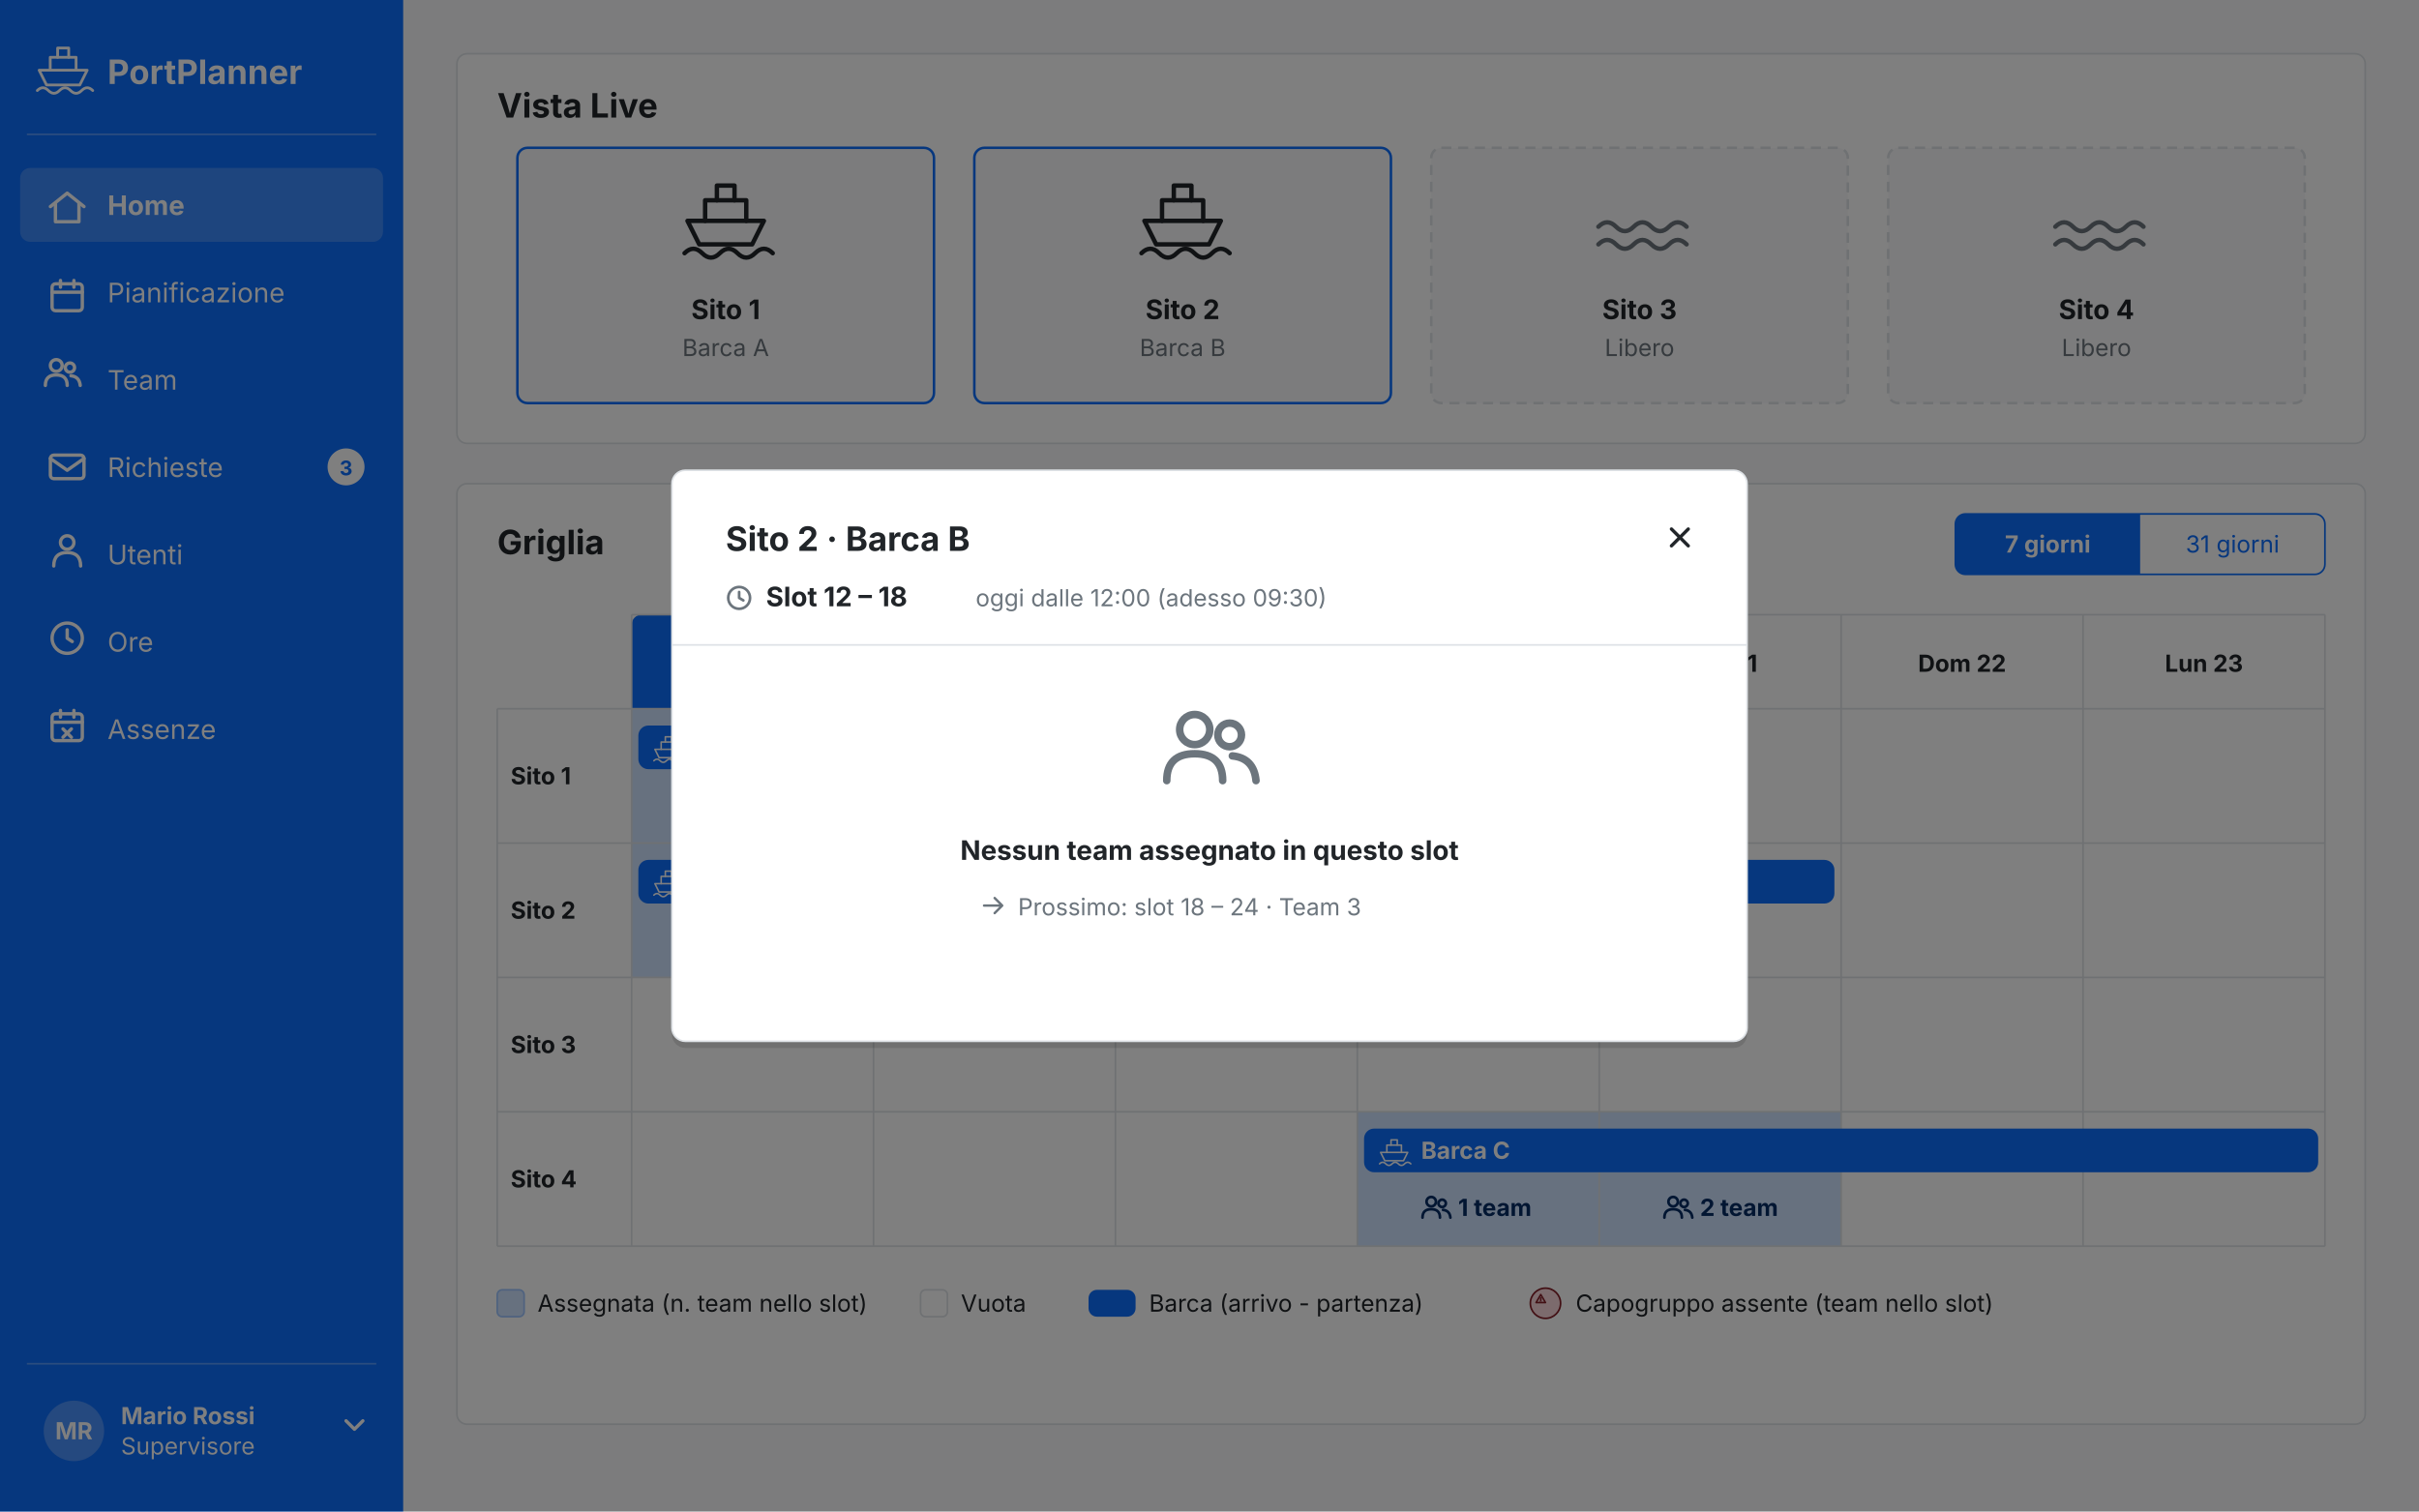
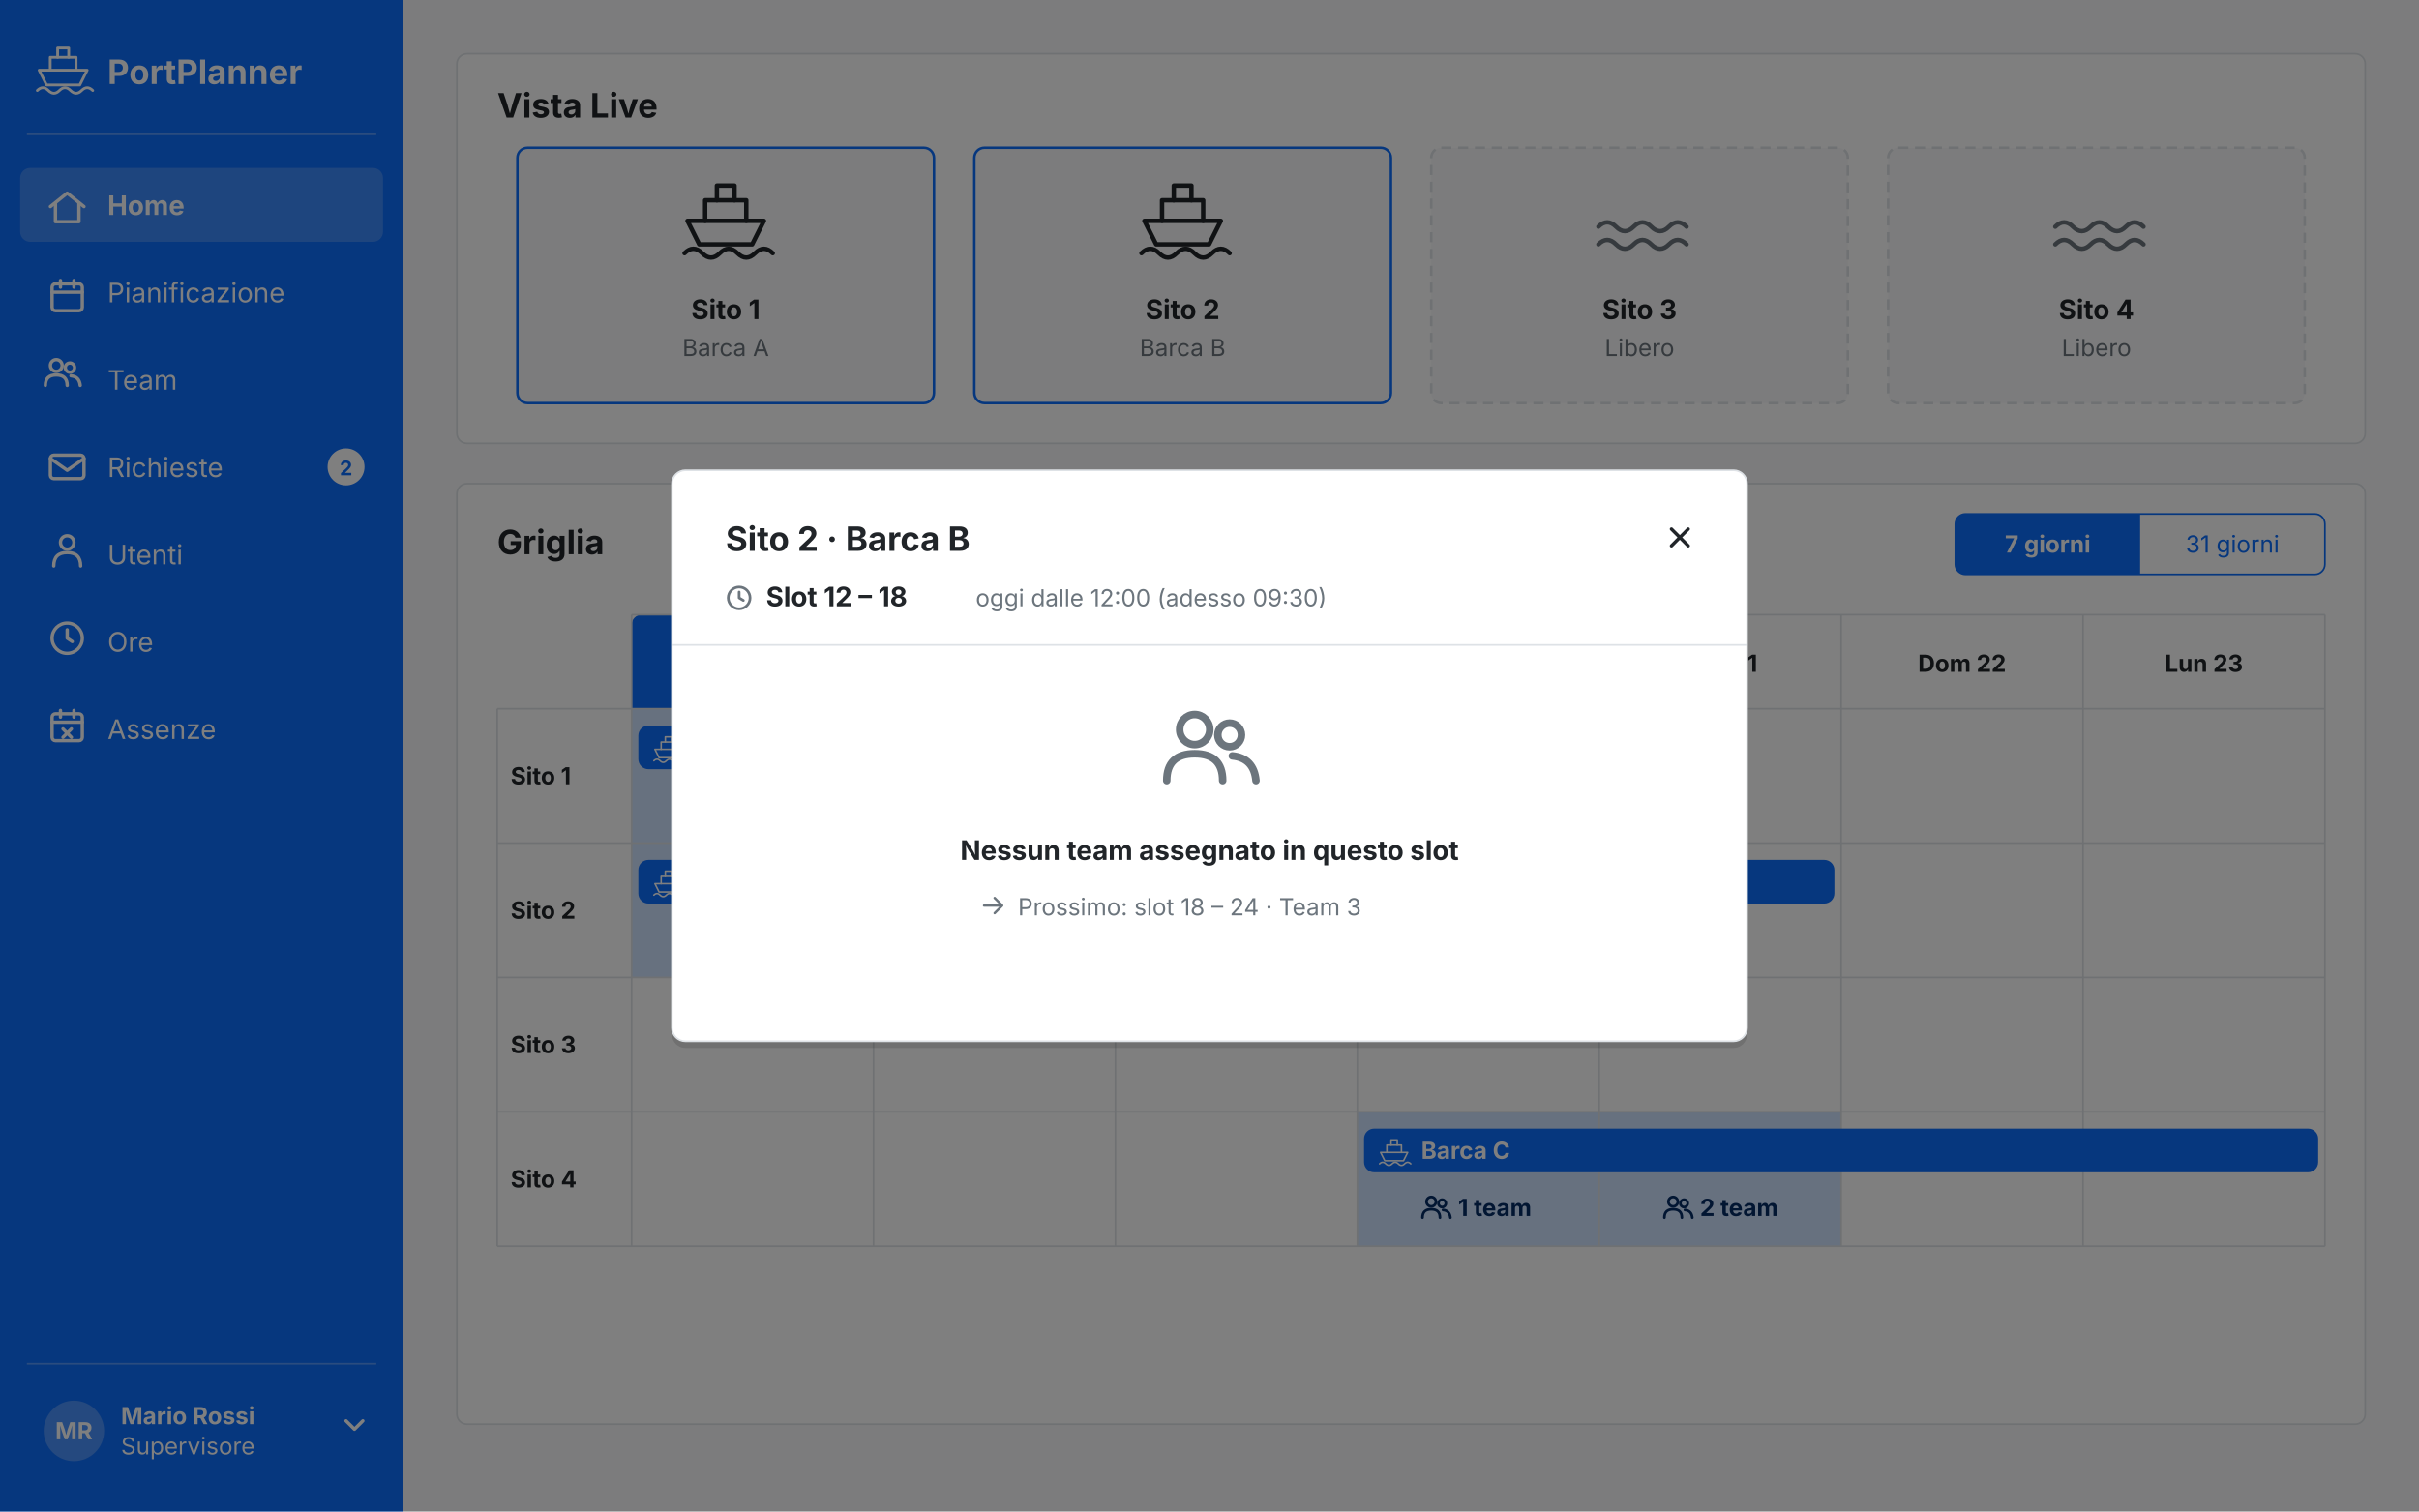
<svg xmlns="http://www.w3.org/2000/svg" width="1440" height="900" viewBox="0 0 1440 900">
  <g id="Home-sfondo">
    <rect id="home-Sfondo" width="1440" height="900" fill="#F8F9FA" />
    <g id="home-Sidebar">
      <rect x="0" y="0" width="240" height="900" fill="#0D6EFD" />
      <g id="home-Logo-nave" transform="translate(20 22) scale(0.55)" fill="none" stroke="#FFFFFF" stroke-width="3" stroke-linecap="round" stroke-linejoin="round">
        <path d="M6 36 H58 L50 52 H14 Z" />
        <path d="M18 36 V22 H46 V36" />
        <path d="M26 22 V12 H38 V22" />
        <path d="M4 58 q6 -6 12 0 t12 0 t12 0 t12 0 t12 0" />
      </g>
      <text x="64" y="50" font-family="Inter, system-ui, 'Segoe UI', sans-serif" font-size="20" font-weight="700" fill="#FFFFFF" text-anchor="start">PortPlanner</text>
      <line x1="16" y1="80" x2="224" y2="80" stroke="#FFFFFF" stroke-opacity="0.3" />
      <rect id="home-Nav-Home-attivo" x="12" y="100" width="216" height="44" rx="6" fill="#FFFFFF" fill-opacity="0.2" />
      <g transform="translate(28 112)" fill="none" stroke="#FFFFFF" stroke-width="2" stroke-linecap="round" stroke-linejoin="round">
        <path d="M2 11 L12 3 L22 11" />
        <path d="M5 9 V20 H19 V9" />
      </g>
      <text x="64" y="128" font-family="Inter, system-ui, 'Segoe UI', sans-serif" font-size="16" font-weight="700" fill="#FFFFFF" text-anchor="start">Home</text>
      <g transform="translate(28 164)" fill="none" stroke="#FFFFFF" stroke-width="2" stroke-linecap="round" stroke-linejoin="round">
        <rect x="3" y="5" width="18" height="16" rx="2" />
        <path d="M3 10 H21 M8 3 V7 M16 3 V7" />
      </g>
      <text x="64" y="180" font-family="Inter, system-ui, 'Segoe UI', sans-serif" font-size="16" font-weight="400" fill="#FFFFFF" text-anchor="start">Pianificazione</text>
      <g transform="translate(26 212) scale(1.25)" fill="none" stroke="#FFFFFF" stroke-width="1.6" stroke-linecap="round" stroke-linejoin="round">
        <circle cx="6" cy="4.5" r="2.8" />
        <path d="M0.8 14 q0 -5 5.2 -5 t5.2 5" />
        <circle cx="12.5" cy="5.5" r="2.2" />
        <path d="M13 9.4 q4 0.4 4.4 4.6" />
      </g>
      <text x="64" y="232" font-family="Inter, system-ui, 'Segoe UI', sans-serif" font-size="16" font-weight="400" fill="#FFFFFF" text-anchor="start">Team</text>
      <g transform="translate(28 266)" fill="none" stroke="#FFFFFF" stroke-width="2" stroke-linecap="round" stroke-linejoin="round">
        <rect x="2" y="5" width="20" height="14" rx="2" />
        <path d="M2 7 L12 14 L22 7" />
      </g>
      <text x="64" y="284" font-family="Inter, system-ui, 'Segoe UI', sans-serif" font-size="16" font-weight="400" fill="#FFFFFF" text-anchor="start">Richieste</text>
      <g id="home-Badge-richieste">
        <circle cx="206" cy="278" r="11" fill="#FFFFFF" />
      </g>
-       <text x="206" y="283" font-family="Inter, system-ui, 'Segoe UI', sans-serif" font-size="12" font-weight="700" fill="#0D6EFD" text-anchor="middle">3</text>
+       <text x="206" y="283" font-family="Inter, system-ui, 'Segoe UI', sans-serif" font-size="12" font-weight="700" fill="#0D6EFD" text-anchor="middle">2</text>
      <g transform="translate(28 316)" fill="none" stroke="#FFFFFF" stroke-width="2" stroke-linecap="round" stroke-linejoin="round">
        <circle cx="12" cy="7" r="4" />
        <path d="M4 21 q0 -8 8 -8 t8 8" />
      </g>
      <text x="64" y="336" font-family="Inter, system-ui, 'Segoe UI', sans-serif" font-size="16" font-weight="400" fill="#FFFFFF" text-anchor="start">Utenti</text>
      <g transform="translate(28 368)" fill="none" stroke="#FFFFFF" stroke-width="2" stroke-linecap="round" stroke-linejoin="round">
        <circle cx="12" cy="12" r="9" />
        <path d="M12 7 V12 L15 14" />
      </g>
      <text x="64" y="388" font-family="Inter, system-ui, 'Segoe UI', sans-serif" font-size="16" font-weight="400" fill="#FFFFFF" text-anchor="start">Ore</text>
      <g id="Nav-Assenze-icona" transform="translate(28 420)" fill="none" stroke="#FFFFFF" stroke-width="2" stroke-linecap="round" stroke-linejoin="round">
        <rect x="3" y="5" width="18" height="16" rx="2" />
        <path d="M3 10 H21 M8 3 V7 M16 3 V7" />
        <path d="M9.5 14 L14.5 19 M14.5 14 L9.5 19" />
      </g>
      <text x="64" y="440" font-family="Inter, system-ui, 'Segoe UI', sans-serif" font-size="16" font-weight="400" fill="#FFFFFF" text-anchor="start">Assenze</text>
      <line x1="16" y1="812" x2="224" y2="812" stroke="#FFFFFF" stroke-opacity="0.3" />
      <circle cx="44" cy="852" r="18" fill="#FFFFFF" fill-opacity="0.25" />
      <text x="44" y="857" font-family="Inter, system-ui, 'Segoe UI', sans-serif" font-size="14" font-weight="700" fill="#FFFFFF" text-anchor="middle">MR</text>
      <text x="72" y="848" font-family="Inter, system-ui, 'Segoe UI', sans-serif" font-size="14" font-weight="700" fill="#FFFFFF" text-anchor="start">Mario Rossi</text>
      <text x="72" y="866" font-family="Inter, system-ui, 'Segoe UI', sans-serif" font-size="14" font-weight="400" fill="#FFFFFF" text-anchor="start">Supervisore</text>
      <path d="M212 846 l5 5 l5 -5" transform="translate(-6 0)" fill="none" stroke="#FFFFFF" stroke-width="2" stroke-linecap="round" stroke-linejoin="round" />
    </g>
    <g id="home-Vista-Live">
      <rect x="272" y="32" width="1136" height="232" rx="6" fill="#FFFFFF" stroke="#DEE2E6" />
      <text x="296" y="70" font-family="Inter, system-ui, 'Segoe UI', sans-serif" font-size="20" font-weight="700" fill="#212529" text-anchor="start">Vista Live</text>
      <rect id="home-Card-barca-presente-1" x="308" y="88" width="248" height="152" rx="6" fill="#F8F9FA" stroke="#0D6EFD" stroke-width="1.5" />
      <g id="home-Icona-nave-1" transform="translate(404 100) scale(0.875)" fill="none" stroke="#212529" stroke-width="3" stroke-linecap="round" stroke-linejoin="round">
        <path d="M6 36 H58 L50 52 H14 Z" />
        <path d="M18 36 V22 H46 V36" />
        <path d="M26 22 V12 H38 V22" />
        <path d="M4 58 q6 -6 12 0 t12 0 t12 0 t12 0 t12 0" />
      </g>
      <text x="432" y="190" font-family="Inter, system-ui, 'Segoe UI', sans-serif" font-size="16" font-weight="700" fill="#212529" text-anchor="middle">Sito 1</text>
      <text x="432" y="212" font-family="Inter, system-ui, 'Segoe UI', sans-serif" font-size="14" font-weight="400" fill="#6C757D" text-anchor="middle">Barca A</text>
      <rect id="home-Card-barca-presente-2" x="580" y="88" width="248" height="152" rx="6" fill="#F8F9FA" stroke="#0D6EFD" stroke-width="1.5" />
      <g id="home-Icona-nave-2" transform="translate(676 100) scale(0.875)" fill="none" stroke="#212529" stroke-width="3" stroke-linecap="round" stroke-linejoin="round">
        <path d="M6 36 H58 L50 52 H14 Z" />
        <path d="M18 36 V22 H46 V36" />
        <path d="M26 22 V12 H38 V22" />
        <path d="M4 58 q6 -6 12 0 t12 0 t12 0 t12 0 t12 0" />
      </g>
      <text x="704" y="190" font-family="Inter, system-ui, 'Segoe UI', sans-serif" font-size="16" font-weight="700" fill="#212529" text-anchor="middle">Sito 2</text>
      <text x="704" y="212" font-family="Inter, system-ui, 'Segoe UI', sans-serif" font-size="14" font-weight="400" fill="#6C757D" text-anchor="middle">Barca B</text>
      <rect id="home-Card-barca-sito-libero-3" x="852" y="88" width="248" height="152" rx="6" fill="#F8F9FA" stroke="#DEE2E6" stroke-width="1.5" stroke-dasharray="6 4" />
      <g id="home-Icona-onda-3" transform="translate(948 100) scale(0.875)" fill="none" stroke="#6C757D" stroke-width="3" stroke-linecap="round" stroke-linejoin="round">
        <path d="M4 40 q6 -6 12 0 t12 0 t12 0 t12 0 t12 0" />
        <path d="M4 52 q6 -6 12 0 t12 0 t12 0 t12 0 t12 0" />
      </g>
      <text x="976" y="190" font-family="Inter, system-ui, 'Segoe UI', sans-serif" font-size="16" font-weight="700" fill="#212529" text-anchor="middle">Sito 3</text>
      <text x="976" y="212" font-family="Inter, system-ui, 'Segoe UI', sans-serif" font-size="14" font-weight="400" fill="#6C757D" text-anchor="middle">Libero</text>
      <rect id="home-Card-barca-sito-libero-4" x="1124" y="88" width="248" height="152" rx="6" fill="#F8F9FA" stroke="#DEE2E6" stroke-width="1.5" stroke-dasharray="6 4" />
      <g id="home-Icona-onda-4" transform="translate(1220 100) scale(0.875)" fill="none" stroke="#6C757D" stroke-width="3" stroke-linecap="round" stroke-linejoin="round">
        <path d="M4 40 q6 -6 12 0 t12 0 t12 0 t12 0 t12 0" />
        <path d="M4 52 q6 -6 12 0 t12 0 t12 0 t12 0 t12 0" />
      </g>
      <text x="1248" y="190" font-family="Inter, system-ui, 'Segoe UI', sans-serif" font-size="16" font-weight="700" fill="#212529" text-anchor="middle">Sito 4</text>
      <text x="1248" y="212" font-family="Inter, system-ui, 'Segoe UI', sans-serif" font-size="14" font-weight="400" fill="#6C757D" text-anchor="middle">Libero</text>
    </g>
    <g id="home-Griglia">
      <rect x="272" y="288" width="1136" height="560" rx="6" fill="#FFFFFF" stroke="#DEE2E6" />
      <text x="296" y="330" font-family="Inter, system-ui, 'Segoe UI', sans-serif" font-size="20" font-weight="700" fill="#212529" text-anchor="start">Griglia</text>
      <g id="home-Filtro-7-31-giorni">
        <rect x="1164" y="306" width="220" height="36" rx="6" fill="#FFFFFF" stroke="#0D6EFD" />
        <path d="M1170 306 H1274 V342 H1170 a6 6 0 0 1 -6 -6 V312 a6 6 0 0 1 6 -6 Z" fill="#0D6EFD" />
        <text x="1219" y="329" font-family="Inter, system-ui, 'Segoe UI', sans-serif" font-size="14" font-weight="700" fill="#FFFFFF" text-anchor="middle">7 giorni</text>
        <text x="1329" y="329" font-family="Inter, system-ui, 'Segoe UI', sans-serif" font-size="14" font-weight="400" fill="#0D6EFD" text-anchor="middle">31 giorni</text>
      </g>
      <g id="home-Intestazione-giorni">
        <path d="M376 422 V372 a6 6 0 0 1 6 -6 H514 a6 6 0 0 1 6 6 V422 Z" fill="#0D6EFD" transform="translate(0 0)" />
        <text x="448.0" y="390" font-family="Inter, system-ui, 'Segoe UI', sans-serif" font-size="14" font-weight="700" fill="#FFFFFF" text-anchor="middle">Mar 17</text>
        <text x="448.0" y="410" font-family="Inter, system-ui, 'Segoe UI', sans-serif" font-size="14" font-weight="400" fill="#FFFFFF" text-anchor="middle">Oggi</text>
        <text x="592.0" y="400" font-family="Inter, system-ui, 'Segoe UI', sans-serif" font-size="14" font-weight="700" fill="#212529" text-anchor="middle">Mer 18</text>
        <text x="736.0" y="400" font-family="Inter, system-ui, 'Segoe UI', sans-serif" font-size="14" font-weight="700" fill="#212529" text-anchor="middle">Gio 19</text>
        <text x="880.0" y="400" font-family="Inter, system-ui, 'Segoe UI', sans-serif" font-size="14" font-weight="700" fill="#212529" text-anchor="middle">Ven 20</text>
        <text x="1024.0" y="400" font-family="Inter, system-ui, 'Segoe UI', sans-serif" font-size="14" font-weight="700" fill="#212529" text-anchor="middle">Sab 21</text>
        <text x="1168.0" y="400" font-family="Inter, system-ui, 'Segoe UI', sans-serif" font-size="14" font-weight="700" fill="#212529" text-anchor="middle">Dom 22</text>
        <text x="1312.0" y="400" font-family="Inter, system-ui, 'Segoe UI', sans-serif" font-size="14" font-weight="700" fill="#212529" text-anchor="middle">Lun 23</text>
      </g>
      <g id="home-Celle">
        <rect id="home-Cella-assegnata-1-1" x="376" y="422" width="144" height="80" fill="#CFE2FF" />
        <g id="home-Icona-team-1-1" transform="translate(414.0 471)" fill="none" stroke="#052C65" stroke-width="1.6" stroke-linecap="round" stroke-linejoin="round">
          <circle cx="6" cy="4.5" r="2.8" />
          <path d="M0.8 14 q0 -5 5.2 -5 t5.2 5" />
          <circle cx="12.5" cy="5.5" r="2.2" />
          <path d="M13 9.4 q4 0.4 4.4 4.6" />
        </g>
        <text x="436.0" y="484" font-family="Inter, system-ui, 'Segoe UI', sans-serif" font-size="14" font-weight="700" fill="#052C65" text-anchor="start">2 team</text>
        <rect id="home-Cella-assegnata-1-2" x="520" y="422" width="144" height="80" fill="#CFE2FF" />
        <g id="home-Icona-team-1-2" transform="translate(558.0 471)" fill="none" stroke="#052C65" stroke-width="1.6" stroke-linecap="round" stroke-linejoin="round">
          <circle cx="6" cy="4.5" r="2.8" />
          <path d="M0.8 14 q0 -5 5.2 -5 t5.2 5" />
          <circle cx="12.5" cy="5.5" r="2.2" />
          <path d="M13 9.4 q4 0.4 4.4 4.6" />
        </g>
        <text x="580.0" y="484" font-family="Inter, system-ui, 'Segoe UI', sans-serif" font-size="14" font-weight="700" fill="#052C65" text-anchor="start">2 team</text>
        <rect id="home-Cella-assegnata-1-3" x="664" y="422" width="144" height="80" fill="#CFE2FF" />
        <g id="home-Icona-team-1-3" transform="translate(702.0 471)" fill="none" stroke="#052C65" stroke-width="1.6" stroke-linecap="round" stroke-linejoin="round">
          <circle cx="6" cy="4.5" r="2.8" />
          <path d="M0.8 14 q0 -5 5.2 -5 t5.2 5" />
          <circle cx="12.5" cy="5.5" r="2.2" />
          <path d="M13 9.4 q4 0.4 4.4 4.6" />
        </g>
        <text x="724.0" y="484" font-family="Inter, system-ui, 'Segoe UI', sans-serif" font-size="14" font-weight="700" fill="#052C65" text-anchor="start">1 team</text>
        <rect id="home-Cella-assegnata-1-4" x="808" y="422" width="144" height="80" fill="#CFE2FF" />
        <g id="home-Icona-team-1-4" transform="translate(846.0 471)" fill="none" stroke="#052C65" stroke-width="1.6" stroke-linecap="round" stroke-linejoin="round">
          <circle cx="6" cy="4.5" r="2.8" />
          <path d="M0.8 14 q0 -5 5.2 -5 t5.2 5" />
          <circle cx="12.5" cy="5.5" r="2.2" />
          <path d="M13 9.4 q4 0.4 4.4 4.6" />
        </g>
        <text x="868.0" y="484" font-family="Inter, system-ui, 'Segoe UI', sans-serif" font-size="14" font-weight="700" fill="#052C65" text-anchor="start">1 team</text>
        <rect id="home-Cella-vuota-1-5" x="952" y="422" width="144" height="80" fill="#FFFFFF" />
        <rect id="home-Cella-vuota-1-6" x="1096" y="422" width="144" height="80" fill="#FFFFFF" />
        <rect id="home-Cella-vuota-1-7" x="1240" y="422" width="144" height="80" fill="#FFFFFF" />
        <rect id="home-Cella-assegnata-2-1" x="376" y="502" width="144" height="80" fill="#CFE2FF" />
        <g id="home-Icona-team-2-1" transform="translate(414.0 551)" fill="none" stroke="#052C65" stroke-width="1.6" stroke-linecap="round" stroke-linejoin="round">
          <circle cx="6" cy="4.5" r="2.8" />
          <path d="M0.8 14 q0 -5 5.2 -5 t5.2 5" />
          <circle cx="12.5" cy="5.5" r="2.2" />
          <path d="M13 9.4 q4 0.4 4.4 4.6" />
        </g>
        <text x="436.0" y="564" font-family="Inter, system-ui, 'Segoe UI', sans-serif" font-size="14" font-weight="700" fill="#052C65" text-anchor="start">1 team</text>
        <rect id="home-Cella-assegnata-2-2" x="520" y="502" width="144" height="80" fill="#CFE2FF" />
        <g id="home-Icona-team-2-2" transform="translate(558.0 551)" fill="none" stroke="#052C65" stroke-width="1.6" stroke-linecap="round" stroke-linejoin="round">
          <circle cx="6" cy="4.5" r="2.8" />
          <path d="M0.8 14 q0 -5 5.2 -5 t5.2 5" />
          <circle cx="12.5" cy="5.5" r="2.2" />
          <path d="M13 9.4 q4 0.4 4.4 4.6" />
        </g>
        <text x="580.0" y="564" font-family="Inter, system-ui, 'Segoe UI', sans-serif" font-size="14" font-weight="700" fill="#052C65" text-anchor="start">2 team</text>
        <rect id="home-Cella-assegnata-2-3" x="664" y="502" width="144" height="80" fill="#CFE2FF" />
        <g id="home-Icona-team-2-3" transform="translate(702.0 551)" fill="none" stroke="#052C65" stroke-width="1.6" stroke-linecap="round" stroke-linejoin="round">
          <circle cx="6" cy="4.5" r="2.8" />
          <path d="M0.8 14 q0 -5 5.2 -5 t5.2 5" />
          <circle cx="12.5" cy="5.5" r="2.2" />
          <path d="M13 9.4 q4 0.4 4.4 4.6" />
        </g>
        <text x="724.0" y="564" font-family="Inter, system-ui, 'Segoe UI', sans-serif" font-size="14" font-weight="700" fill="#052C65" text-anchor="start">2 team</text>
        <rect id="home-Cella-assegnata-2-4" x="808" y="502" width="144" height="80" fill="#CFE2FF" />
        <g id="home-Icona-team-2-4" transform="translate(846.0 551)" fill="none" stroke="#052C65" stroke-width="1.6" stroke-linecap="round" stroke-linejoin="round">
          <circle cx="6" cy="4.5" r="2.8" />
          <path d="M0.8 14 q0 -5 5.2 -5 t5.2 5" />
          <circle cx="12.5" cy="5.5" r="2.2" />
          <path d="M13 9.4 q4 0.4 4.4 4.6" />
        </g>
        <text x="868.0" y="564" font-family="Inter, system-ui, 'Segoe UI', sans-serif" font-size="14" font-weight="700" fill="#052C65" text-anchor="start">1 team</text>
        <rect id="home-Cella-vuota-2-5" x="952" y="502" width="144" height="80" fill="#FFFFFF" />
        <rect id="home-Cella-vuota-2-6" x="1096" y="502" width="144" height="80" fill="#FFFFFF" />
        <rect id="home-Cella-vuota-2-7" x="1240" y="502" width="144" height="80" fill="#FFFFFF" />
        <rect id="home-Cella-vuota-3-1" x="376" y="582" width="144" height="80" fill="#FFFFFF" />
        <rect id="home-Cella-vuota-3-2" x="520" y="582" width="144" height="80" fill="#FFFFFF" />
        <rect id="home-Cella-vuota-3-3" x="664" y="582" width="144" height="80" fill="#FFFFFF" />
        <rect id="home-Cella-vuota-3-4" x="808" y="582" width="144" height="80" fill="#FFFFFF" />
        <rect id="home-Cella-vuota-3-5" x="952" y="582" width="144" height="80" fill="#FFFFFF" />
        <rect id="home-Cella-vuota-3-6" x="1096" y="582" width="144" height="80" fill="#FFFFFF" />
        <rect id="home-Cella-vuota-3-7" x="1240" y="582" width="144" height="80" fill="#FFFFFF" />
        <rect id="home-Cella-vuota-4-1" x="376" y="662" width="144" height="80" fill="#FFFFFF" />
        <rect id="home-Cella-vuota-4-2" x="520" y="662" width="144" height="80" fill="#FFFFFF" />
        <rect id="home-Cella-vuota-4-3" x="664" y="662" width="144" height="80" fill="#FFFFFF" />
        <rect id="home-Cella-assegnata-4-4" x="808" y="662" width="144" height="80" fill="#CFE2FF" />
        <g id="home-Icona-team-4-4" transform="translate(846.0 711)" fill="none" stroke="#052C65" stroke-width="1.6" stroke-linecap="round" stroke-linejoin="round">
          <circle cx="6" cy="4.5" r="2.8" />
          <path d="M0.8 14 q0 -5 5.2 -5 t5.2 5" />
          <circle cx="12.5" cy="5.5" r="2.2" />
          <path d="M13 9.4 q4 0.4 4.4 4.6" />
        </g>
        <text x="868.0" y="724" font-family="Inter, system-ui, 'Segoe UI', sans-serif" font-size="14" font-weight="700" fill="#052C65" text-anchor="start">1 team</text>
        <rect id="home-Cella-assegnata-4-5" x="952" y="662" width="144" height="80" fill="#CFE2FF" />
        <g id="home-Icona-team-4-5" transform="translate(990.0 711)" fill="none" stroke="#052C65" stroke-width="1.6" stroke-linecap="round" stroke-linejoin="round">
          <circle cx="6" cy="4.5" r="2.8" />
          <path d="M0.8 14 q0 -5 5.2 -5 t5.2 5" />
          <circle cx="12.5" cy="5.5" r="2.2" />
          <path d="M13 9.4 q4 0.4 4.4 4.6" />
        </g>
        <text x="1012.0" y="724" font-family="Inter, system-ui, 'Segoe UI', sans-serif" font-size="14" font-weight="700" fill="#052C65" text-anchor="start">2 team</text>
        <rect id="home-Cella-vuota-4-6" x="1096" y="662" width="144" height="80" fill="#FFFFFF" />
        <rect id="home-Cella-vuota-4-7" x="1240" y="662" width="144" height="80" fill="#FFFFFF" />
      </g>
      <g id="home-Marcatori-capogruppo-assente">
        <g id="home-Marcatore-capogruppo-assente-2">
          <circle cx="648" cy="482" r="11" fill="#F8D7DA" stroke="#842029" />
          <g transform="translate(640 474) scale(0.5)" fill="none" stroke="#842029" stroke-width="2.2" stroke-linecap="round" stroke-linejoin="round">
            <path d="M8 2 L15 14 H1 Z" />
            <path d="M8 7 V10.5" />
            <circle cx="8" cy="12.2" r="0.4" />
          </g>
        </g>
        <g id="home-Marcatore-capogruppo-assente-3">
          <circle cx="792" cy="482" r="11" fill="#F8D7DA" stroke="#842029" />
          <g transform="translate(784 474) scale(0.5)" fill="none" stroke="#842029" stroke-width="2.2" stroke-linecap="round" stroke-linejoin="round">
            <path d="M8 2 L15 14 H1 Z" />
            <path d="M8 7 V10.5" />
            <circle cx="8" cy="12.2" r="0.4" />
          </g>
        </g>
        <g id="home-Marcatore-capogruppo-assente-4">
          <circle cx="936" cy="482" r="11" fill="#F8D7DA" stroke="#842029" />
          <g transform="translate(928 474) scale(0.5)" fill="none" stroke="#842029" stroke-width="2.2" stroke-linecap="round" stroke-linejoin="round">
            <path d="M8 2 L15 14 H1 Z" />
            <path d="M8 7 V10.5" />
            <circle cx="8" cy="12.2" r="0.4" />
          </g>
        </g>
      </g>
      <g id="home-Linee-griglia" stroke="#DEE2E6" fill="none">
        <line x1="296" y1="422" x2="1384" y2="422" />
        <line x1="296" y1="502" x2="1384" y2="502" />
        <line x1="296" y1="582" x2="1384" y2="582" />
        <line x1="296" y1="662" x2="1384" y2="662" />
        <line x1="296" y1="742" x2="1384" y2="742" />
        <line x1="296" y1="422" x2="296" y2="742" />
        <line x1="376" y1="366" x2="376" y2="742" />
        <line x1="520" y1="366" x2="520" y2="742" />
        <line x1="664" y1="366" x2="664" y2="742" />
        <line x1="808" y1="366" x2="808" y2="742" />
        <line x1="952" y1="366" x2="952" y2="742" />
        <line x1="1096" y1="366" x2="1096" y2="742" />
        <line x1="1240" y1="366" x2="1240" y2="742" />
        <line x1="1384" y1="366" x2="1384" y2="742" />
        <line x1="376" y1="366" x2="1384" y2="366" />
      </g>
      <text x="304" y="467" font-family="Inter, system-ui, 'Segoe UI', sans-serif" font-size="14" font-weight="700" fill="#212529" text-anchor="start">Sito 1</text>
      <text x="304" y="547" font-family="Inter, system-ui, 'Segoe UI', sans-serif" font-size="14" font-weight="700" fill="#212529" text-anchor="start">Sito 2</text>
      <text x="304" y="627" font-family="Inter, system-ui, 'Segoe UI', sans-serif" font-size="14" font-weight="700" fill="#212529" text-anchor="start">Sito 3</text>
      <text x="304" y="707" font-family="Inter, system-ui, 'Segoe UI', sans-serif" font-size="14" font-weight="700" fill="#212529" text-anchor="start">Sito 4</text>
      <g id="home-Barre-barca">
        <rect id="home-Barra-Barca-A" x="380" y="432" width="568" height="26" rx="6" fill="#0D6EFD" />
        <g id="home-Icona-nave-barra-1" transform="translate(388 435) scale(0.31)" fill="none" stroke="#FFFFFF" stroke-width="3" stroke-linecap="round" stroke-linejoin="round">
          <path d="M6 36 H58 L50 52 H14 Z" />
          <path d="M18 36 V22 H46 V36" />
          <path d="M26 22 V12 H38 V22" />
          <path d="M4 58 q6 -6 12 0 t12 0 t12 0 t12 0 t12 0" />
        </g>
        <text x="414" y="450" font-family="Inter, system-ui, 'Segoe UI', sans-serif" font-size="14" font-weight="700" fill="#FFFFFF" text-anchor="start">Barca A</text>
        <rect id="home-Barra-Barca-B" x="380" y="512" width="712" height="26" rx="6" fill="#0D6EFD" />
        <g id="home-Icona-nave-barra-2" transform="translate(388 515) scale(0.31)" fill="none" stroke="#FFFFFF" stroke-width="3" stroke-linecap="round" stroke-linejoin="round">
          <path d="M6 36 H58 L50 52 H14 Z" />
          <path d="M18 36 V22 H46 V36" />
          <path d="M26 22 V12 H38 V22" />
          <path d="M4 58 q6 -6 12 0 t12 0 t12 0 t12 0 t12 0" />
        </g>
        <text x="414" y="530" font-family="Inter, system-ui, 'Segoe UI', sans-serif" font-size="14" font-weight="700" fill="#FFFFFF" text-anchor="start">Barca B</text>
        <rect id="home-Barra-Barca-C" x="812" y="672" width="568" height="26" rx="6" fill="#0D6EFD" />
        <g id="home-Icona-nave-barra-4" transform="translate(820 675) scale(0.31)" fill="none" stroke="#FFFFFF" stroke-width="3" stroke-linecap="round" stroke-linejoin="round">
          <path d="M6 36 H58 L50 52 H14 Z" />
          <path d="M18 36 V22 H46 V36" />
          <path d="M26 22 V12 H38 V22" />
          <path d="M4 58 q6 -6 12 0 t12 0 t12 0 t12 0 t12 0" />
        </g>
        <text x="846" y="690" font-family="Inter, system-ui, 'Segoe UI', sans-serif" font-size="14" font-weight="700" fill="#FFFFFF" text-anchor="start">Barca C</text>
      </g>
-       <g id="home-Legenda">
-         <rect x="296" y="768" width="16" height="16" rx="3" fill="#CFE2FF" stroke="#9EC5FE" />
-         <text x="320" y="781" font-family="Inter, system-ui, 'Segoe UI', sans-serif" font-size="14" font-weight="400" fill="#212529" text-anchor="start">Assegnata (n. team nello slot)</text>
-         <rect x="548" y="768" width="16" height="16" rx="3" fill="#FFFFFF" stroke="#DEE2E6" />
-         <text x="572" y="781" font-family="Inter, system-ui, 'Segoe UI', sans-serif" font-size="14" font-weight="400" fill="#212529" text-anchor="start">Vuota</text>
-         <rect x="648" y="768" width="28" height="16" rx="5" fill="#0D6EFD" />
-         <text x="684" y="781" font-family="Inter, system-ui, 'Segoe UI', sans-serif" font-size="14" font-weight="400" fill="#212529" text-anchor="start">Barca (arrivo - partenza)</text>
-         <circle cx="920" cy="776" r="9" fill="#F8D7DA" stroke="#842029" />
-         <g transform="translate(914 770) scale(0.4)" fill="none" stroke="#842029" stroke-width="2.4" stroke-linecap="round" stroke-linejoin="round">
-           <path d="M8 2 L15 14 H1 Z" />
-           <path d="M8 7 V10.5" />
-           <circle cx="8" cy="12.2" r="0.4" />
-         </g>
-         <text x="938" y="781" font-family="Inter, system-ui, 'Segoe UI', sans-serif" font-size="14" font-weight="400" fill="#212529" text-anchor="start">Capogruppo assente (team nello slot)</text>
-       </g>
    </g>
  </g>
  <rect id="Sfondo-oscurato" width="1440" height="900" fill="#000000" fill-opacity="0.5" />
  <g id="Maschera-1-Live-sito">
    <rect x="400" y="284" width="640" height="340" rx="8" fill="#000000" fill-opacity="0.12" />
    <rect x="400" y="280" width="640" height="340" rx="8" fill="#FFFFFF" stroke="#DEE2E6" />
    <text x="432" y="328" font-family="Inter, system-ui, 'Segoe UI', sans-serif" font-size="20" font-weight="700" fill="#212529" text-anchor="start">Sito 2 · Barca B</text>
    <g id="Chiudi-X" transform="translate(992 312) scale(1)" fill="none" stroke="#212529" stroke-width="2" stroke-linecap="round" stroke-linejoin="round">
      <path d="M3 3 L13 13 M13 3 L3 13" />
    </g>
    <g id="Icona-orologio" transform="translate(432 348) scale(1)" fill="none" stroke="#6C757D" stroke-width="1.6" stroke-linecap="round" stroke-linejoin="round">
      <circle cx="8" cy="8" r="6.5" />
      <path d="M8 4.5 V8 L10.5 9.5" />
    </g>
    <text x="456" y="361" font-family="Inter, system-ui, 'Segoe UI', sans-serif" font-size="16" font-weight="700" fill="#212529" text-anchor="start">Slot 12 – 18</text>
    <text x="580.8" y="361" font-family="Inter, system-ui, 'Segoe UI', sans-serif" font-size="14" font-weight="400" fill="#6C757D" text-anchor="start">oggi dalle 12:00 (adesso 09:30)</text>
    <line x1="400" y1="384" x2="1040" y2="384" stroke="#DEE2E6" />
    <g id="Icona-nessun-team" transform="translate(692.0 420) scale(3.2)" fill="none" stroke="#6C757D" stroke-width="1.4" stroke-linecap="round" stroke-linejoin="round">
      <circle cx="6" cy="4.5" r="2.8" />
      <path d="M0.8 14 q0 -5 5.2 -5 t5.2 5" />
      <circle cx="12.5" cy="5.5" r="2.2" />
      <path d="M13 9.4 q4 0.4 4.4 4.6" />
    </g>
    <text x="720.0" y="512" font-family="Inter, system-ui, 'Segoe UI', sans-serif" font-size="16" font-weight="700" fill="#212529" text-anchor="middle">Nessun team assegnato in questo slot</text>
    <g id="Icona-prossimo" transform="translate(584.0 532) scale(0.9)" fill="none" stroke="#6C757D" stroke-width="1.6" stroke-linecap="round" stroke-linejoin="round">
      <path d="M2 8 H14 M9 3 L14 8 L9 13" />
    </g>
    <text x="606.0" y="545" font-family="Inter, system-ui, 'Segoe UI', sans-serif" font-size="14" font-weight="400" fill="#6C757D" text-anchor="start">Prossimo: slot 18 – 24 · Team 3</text>
  </g>
</svg>
